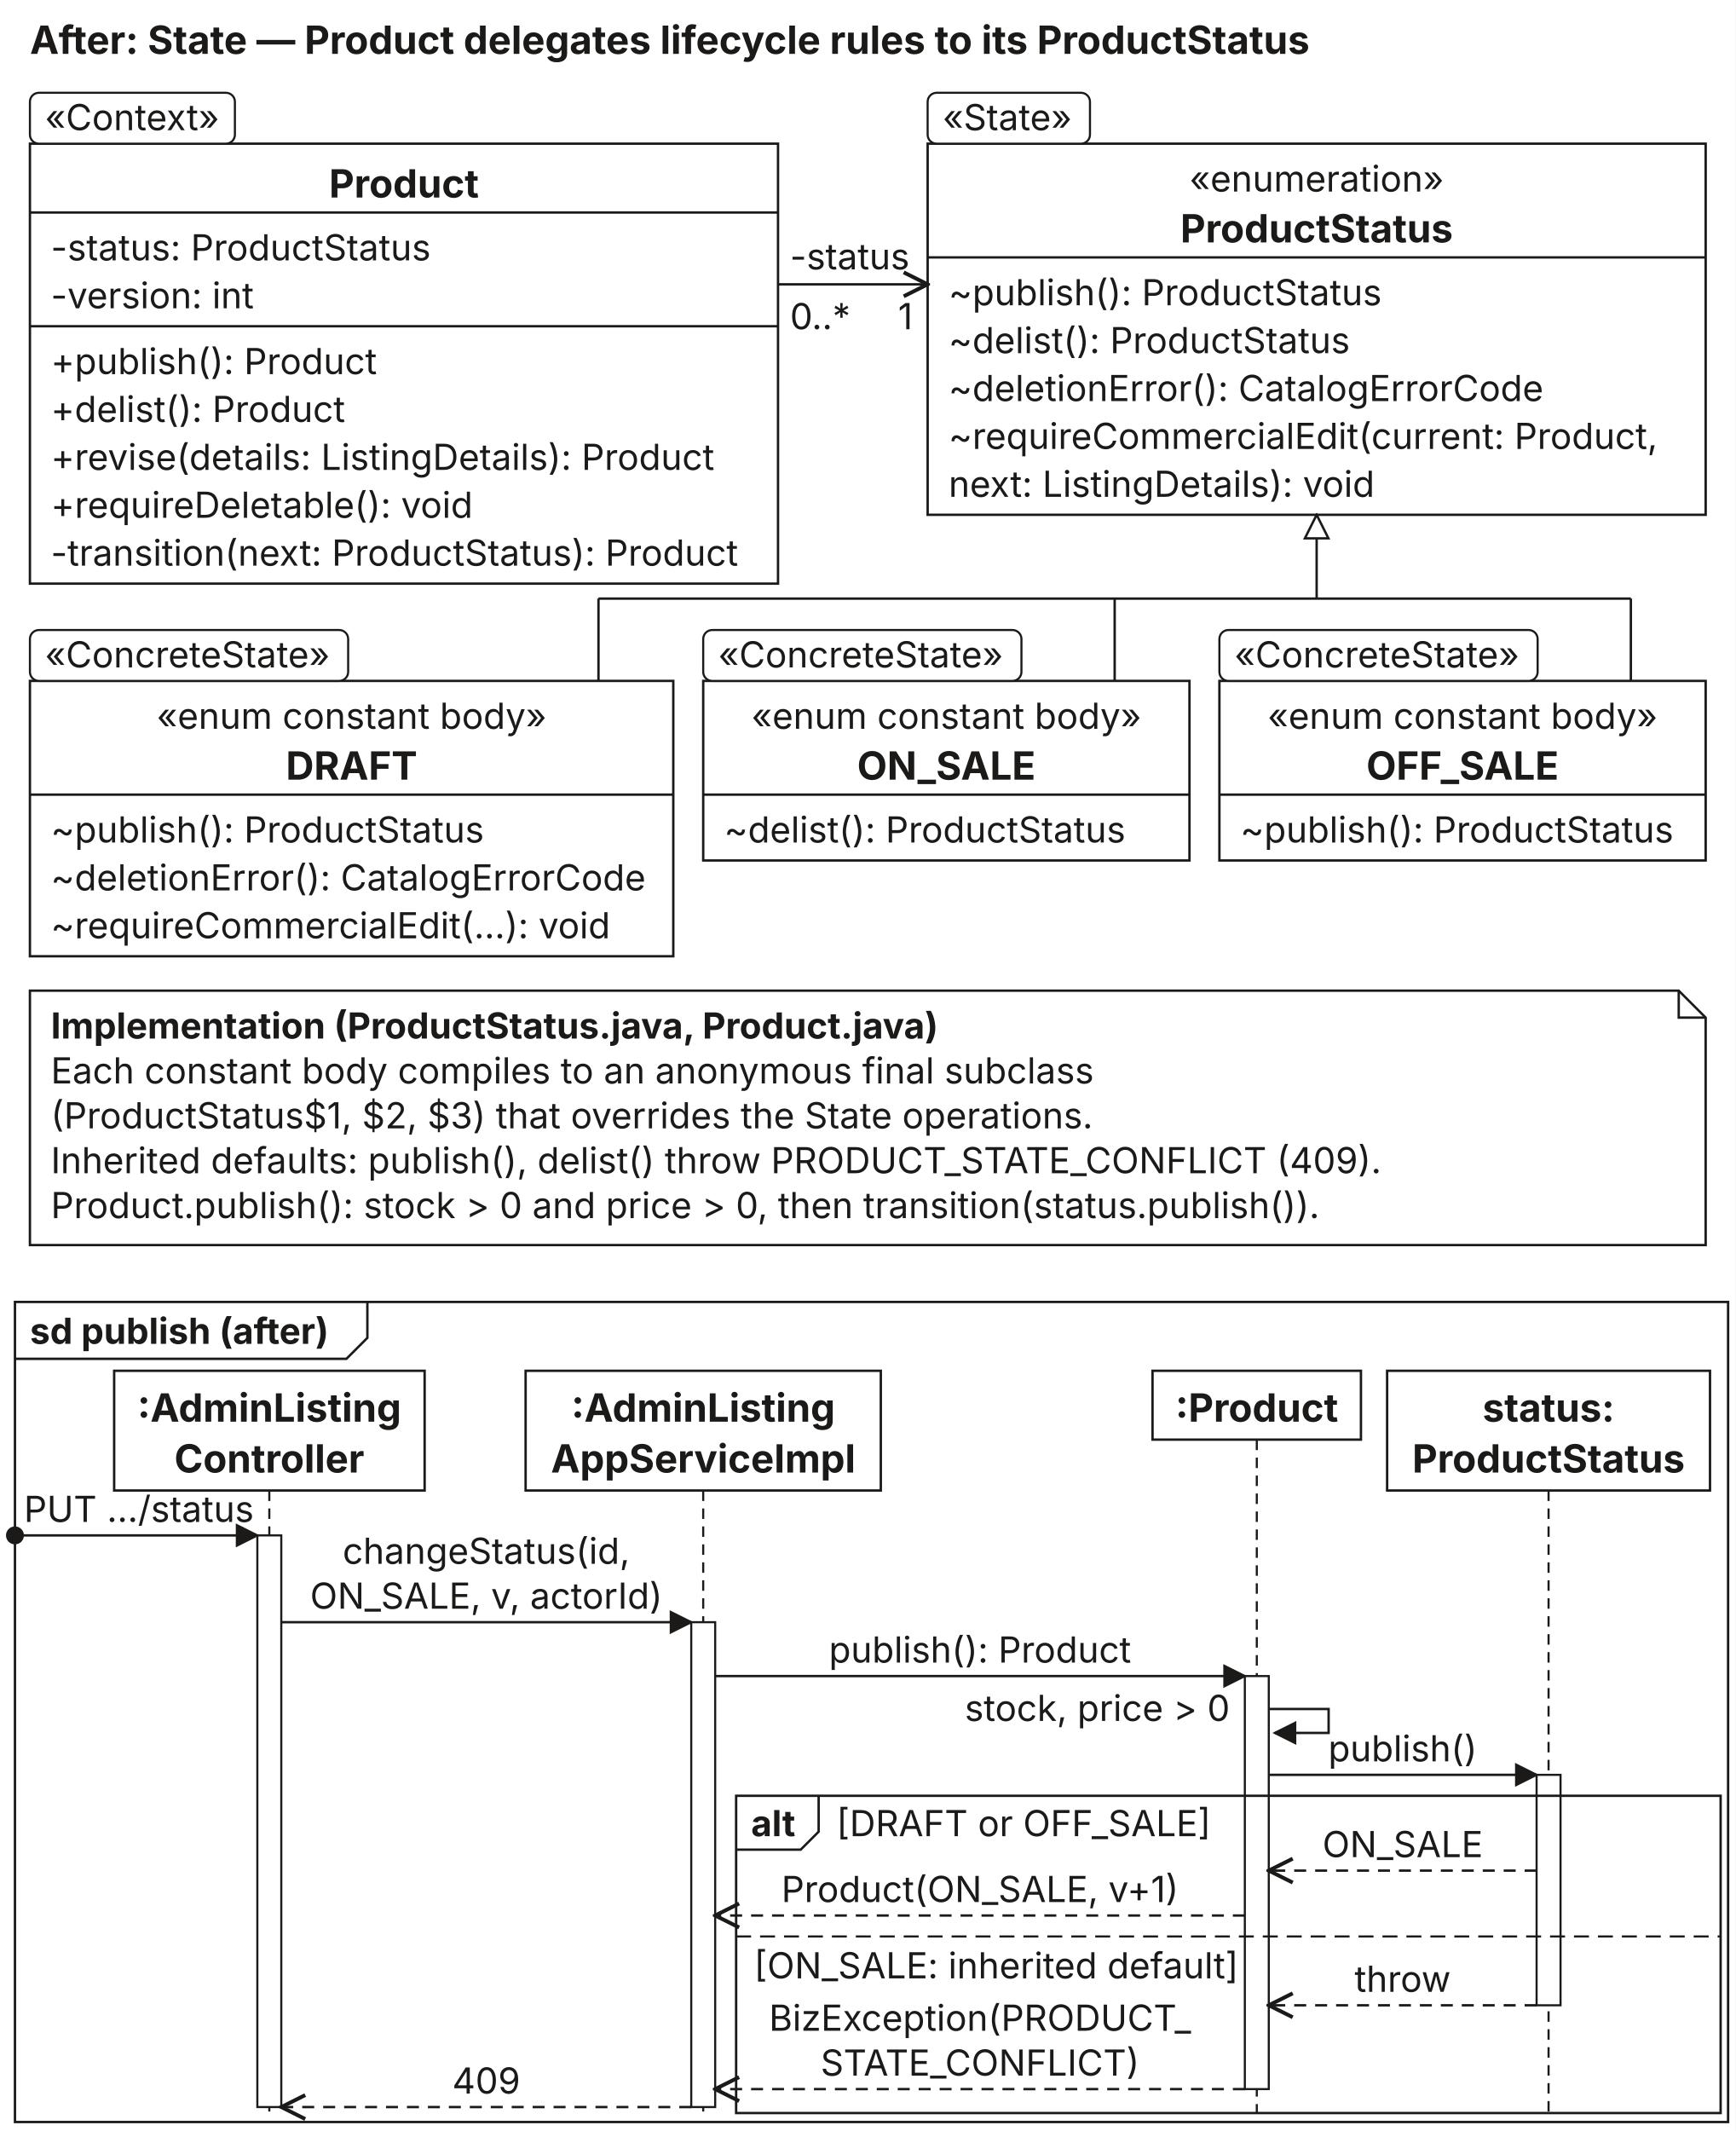
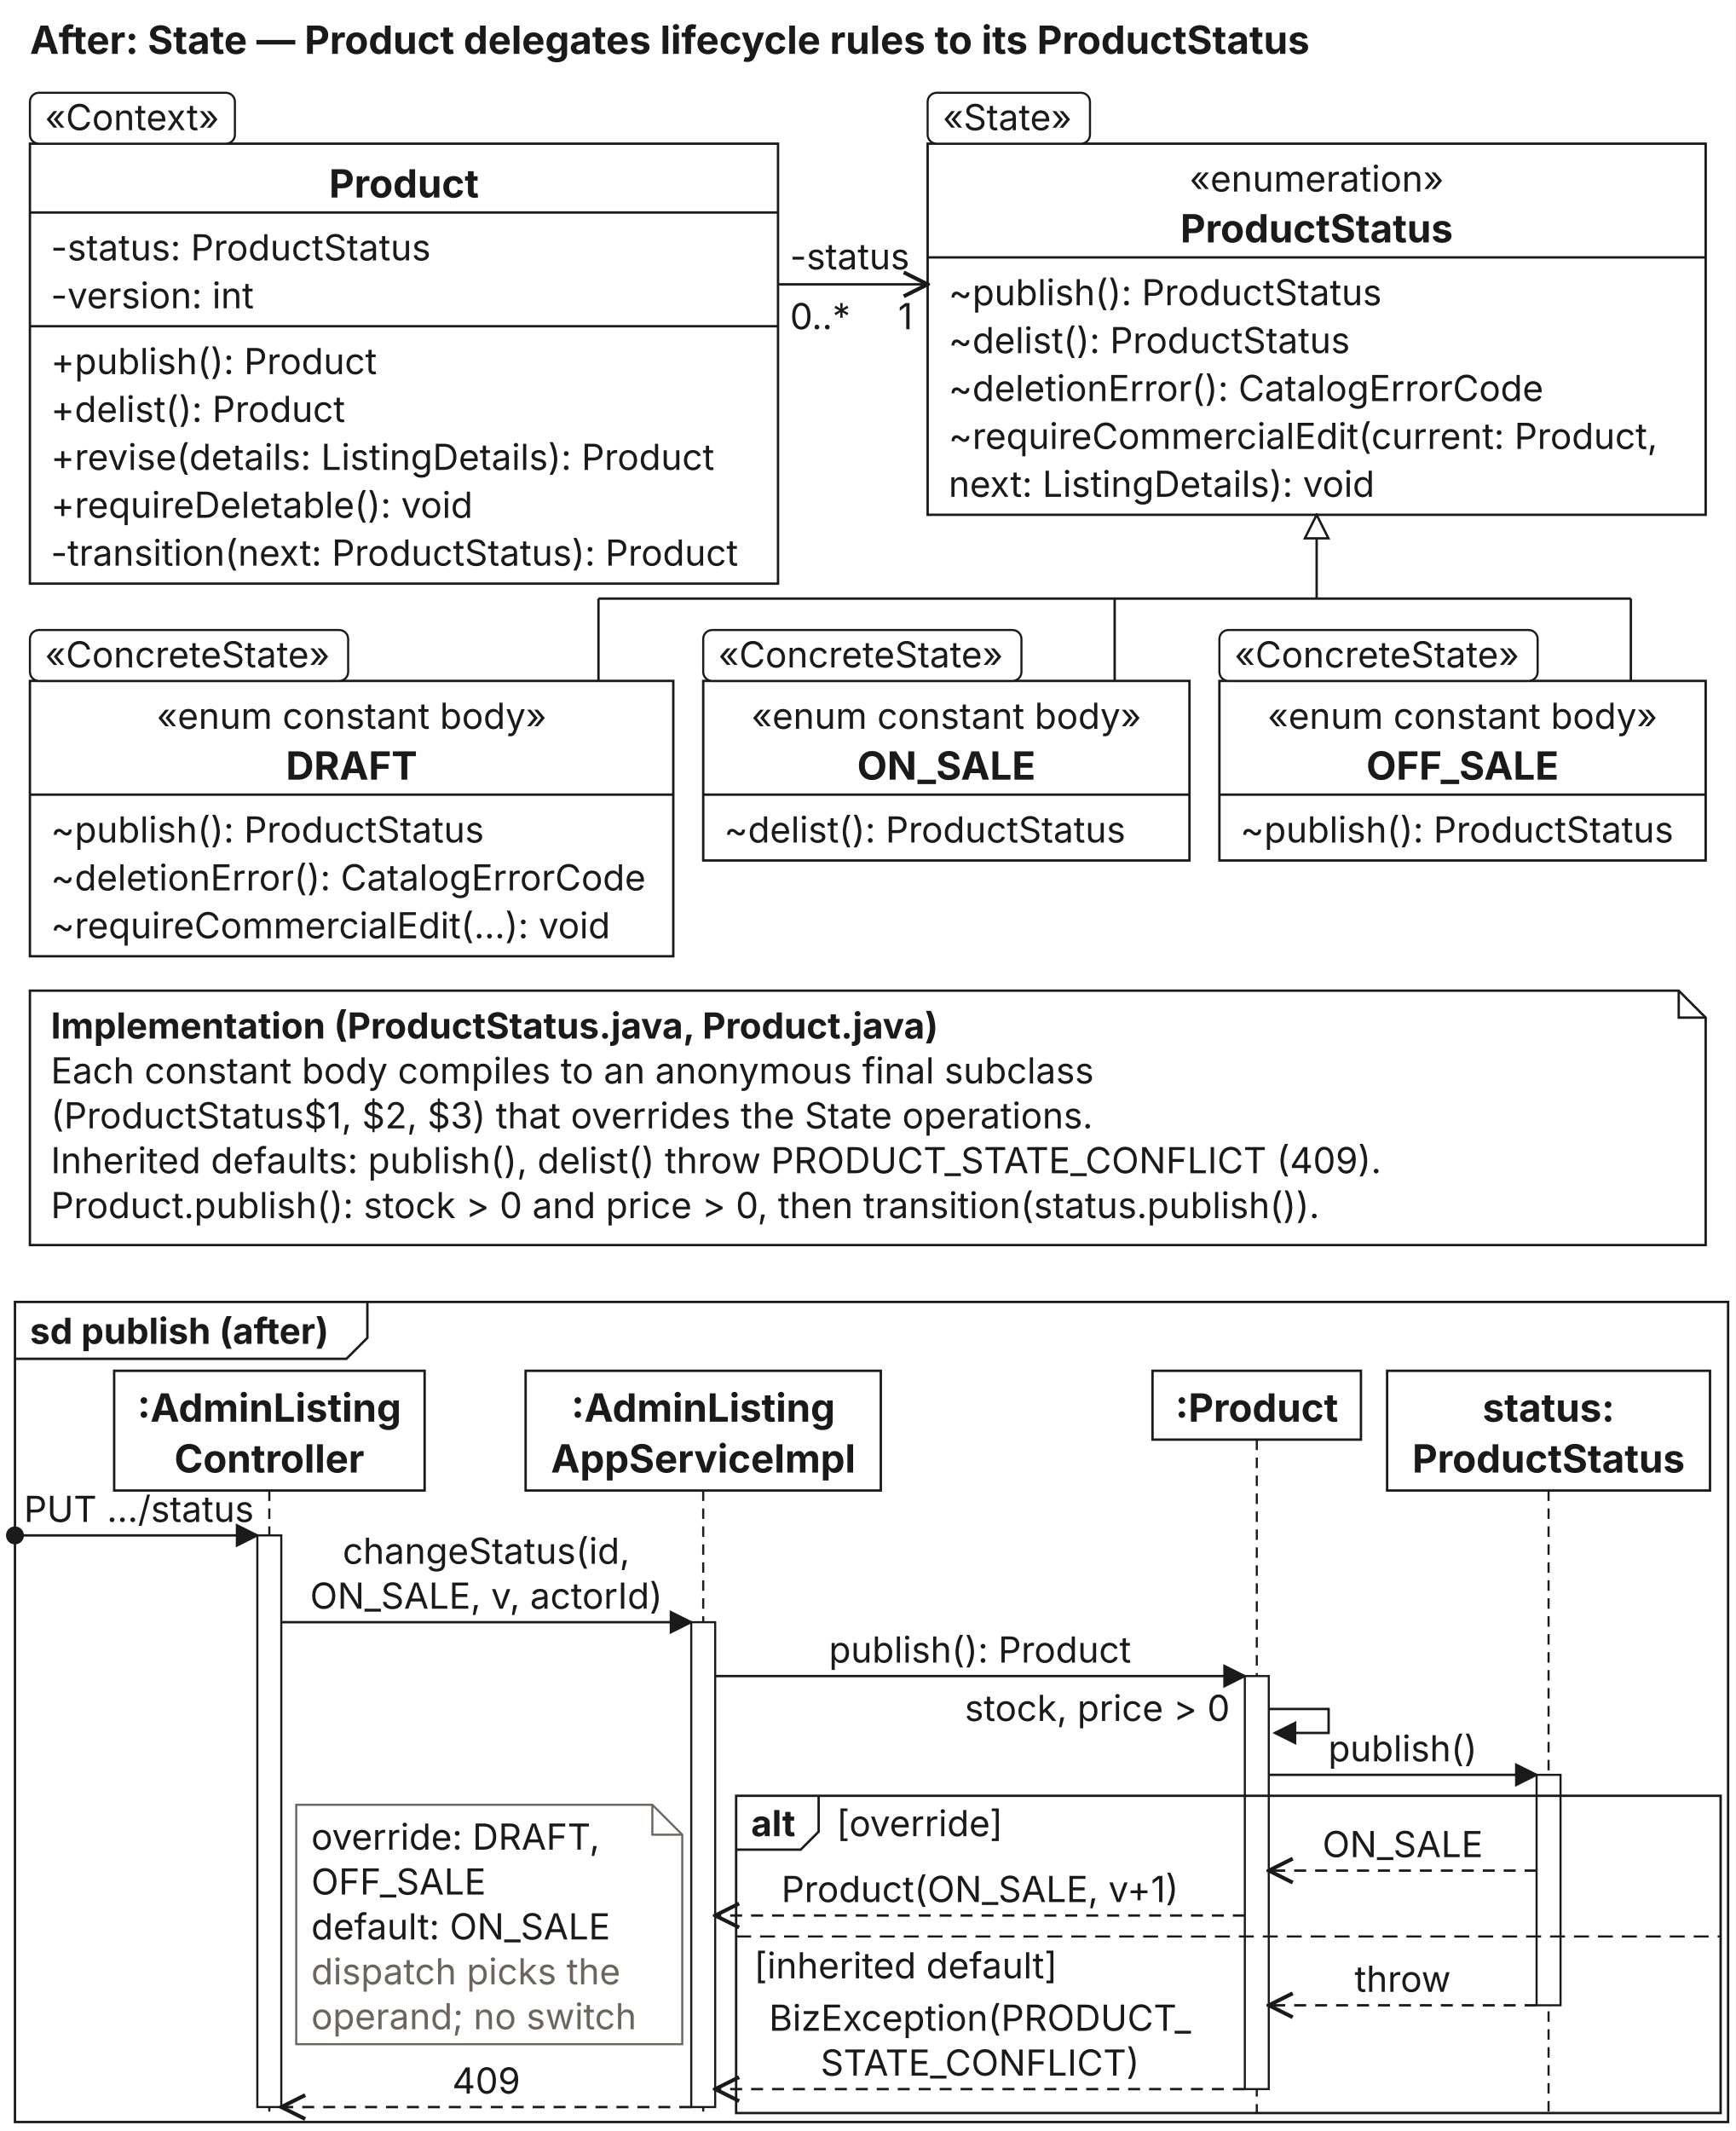
<svg xmlns="http://www.w3.org/2000/svg" width="1160" height="1424" viewBox="0 0 1160 1424" font-family="Inter, Helvetica, Arial, sans-serif">
  <rect x="0" y="0" width="1160" height="1424" fill="#FFFFFF" />
  <defs>
    <marker id="saFill" viewBox="0 0 10 10" refX="9" refY="5" markerWidth="10" markerHeight="10" orient="auto-start-reverse">
      <path d="M0,0 L10,5 L0,10 z" fill="#1B1A18" />
    </marker>
    <marker id="saFillRed" viewBox="0 0 10 10" refX="9" refY="5" markerWidth="10" markerHeight="10" orient="auto-start-reverse">
      <path d="M0,0 L10,5 L0,10 z" fill="#E8402A" />
    </marker>
    <marker id="saOpen" viewBox="0 0 12 12" refX="11" refY="6" markerWidth="12" markerHeight="12" orient="auto-start-reverse">
      <path d="M1,1 L11,6 L1,11" fill="none" stroke="#1B1A18" stroke-width="1.6" />
    </marker>
    <marker id="saTri" viewBox="0 0 16 16" refX="15" refY="8" markerWidth="18" markerHeight="18" markerUnits="userSpaceOnUse" orient="auto-start-reverse">
      <path d="M1,1 L15,8 L1,15 z" fill="#FFFFFF" stroke="#1B1A18" stroke-width="1.4" />
    </marker>
  </defs>
  <text x="20.0" y="36.0" font-size="26" font-weight="700" fill="#1B1A18">After: State — Product delegates lifecycle rules to its ProductStatus</text>
  <rect x="20.0" y="96.0" width="500.0" height="294.0" fill="#FFFFFF" stroke="#1B1A18" stroke-width="1.6" />
  <text x="270.0" y="132.0" font-size="26" font-weight="700" text-anchor="middle" fill="#1B1A18">Product</text>
  <line x1="20.0" y1="142.0" x2="520.0" y2="142.0" stroke="#1B1A18" stroke-width="1.6" />
  <text x="34.0" y="174.0" font-size="24" fill="#1B1A18">-status: ProductStatus</text>
  <text x="34.0" y="206.0" font-size="24" fill="#1B1A18">-version: int</text>
  <line x1="20.0" y1="218.0" x2="520.0" y2="218.0" stroke="#1B1A18" stroke-width="1.6" />
  <text x="34.0" y="250.0" font-size="24" fill="#1B1A18">+publish(): Product</text>
  <text x="34.0" y="282.0" font-size="24" fill="#1B1A18">+delist(): Product</text>
  <text x="34.0" y="314.0" font-size="24" fill="#1B1A18">+revise(details: ListingDetails): Product</text>
  <text x="34.0" y="346.0" font-size="24" fill="#1B1A18">+requireDeletable(): void</text>
  <text x="34.0" y="378.0" font-size="24" fill="#1B1A18">-transition(next: ProductStatus): Product</text>
  <rect x="20.0" y="62.0" width="137.0" height="34.0" rx="6" fill="#FFFFFF" stroke="#1B1A18" stroke-width="1.4" />
  <text x="30.0" y="87.0" font-size="24" fill="#1B1A18">«Context»</text>
  <rect x="620.0" y="96.0" width="520.0" height="248.0" fill="#FFFFFF" stroke="#1B1A18" stroke-width="1.6" />
  <text x="880.0" y="128.0" font-size="24" text-anchor="middle" fill="#1B1A18">«enumeration»</text>
  <text x="880.0" y="162.0" font-size="26" font-weight="700" text-anchor="middle" fill="#1B1A18">ProductStatus</text>
  <line x1="620.0" y1="172.0" x2="1140.0" y2="172.0" stroke="#1B1A18" stroke-width="1.6" />
  <text x="634.0" y="204.0" font-size="24" fill="#1B1A18">~publish(): ProductStatus</text>
  <text x="634.0" y="236.0" font-size="24" fill="#1B1A18">~delist(): ProductStatus</text>
  <text x="634.0" y="268.0" font-size="24" fill="#1B1A18">~deletionError(): CatalogErrorCode</text>
  <text x="634.0" y="300.0" font-size="24" fill="#1B1A18">~requireCommercialEdit(current: Product,</text>
  <text x="634.0" y="332.0" font-size="24" fill="#1B1A18">      next: ListingDetails): void</text>
  <rect x="620.0" y="62.0" width="108.5" height="34.0" rx="6" fill="#FFFFFF" stroke="#1B1A18" stroke-width="1.4" />
  <text x="630.0" y="87.0" font-size="24" fill="#1B1A18">«State»</text>
  <line x1="520.0" y1="190.0" x2="620.0" y2="190.0" stroke="#1B1A18" stroke-width="1.6" marker-end="url(#saOpen)" />
  <text x="528.0" y="180.0" font-size="24" fill="#1B1A18">-status</text>
  <text x="528.0" y="220.0" font-size="24" fill="#1B1A18">0..*</text>
  <text x="610.0" y="220.0" font-size="24" text-anchor="end" fill="#1B1A18">1</text>
  <line x1="880.0" y1="400.0" x2="880.0" y2="344.0" stroke="#1B1A18" stroke-width="1.6" marker-end="url(#saTri)" />
  <rect x="20.0" y="455.0" width="430.0" height="184.0" fill="#FFFFFF" stroke="#1B1A18" stroke-width="1.6" />
  <text x="235.0" y="487.0" font-size="24" text-anchor="middle" fill="#1B1A18">«enum constant body»</text>
  <text x="235.0" y="521.0" font-size="26" font-weight="700" text-anchor="middle" fill="#1B1A18">DRAFT</text>
  <line x1="20.0" y1="531.0" x2="450.0" y2="531.0" stroke="#1B1A18" stroke-width="1.6" />
  <text x="34.0" y="563.0" font-size="24" fill="#1B1A18">~publish(): ProductStatus</text>
  <text x="34.0" y="595.0" font-size="24" fill="#1B1A18">~deletionError(): CatalogErrorCode</text>
  <text x="34.0" y="627.0" font-size="24" fill="#1B1A18">~requireCommercialEdit(…): void</text>
  <rect x="20.0" y="421.0" width="212.7" height="34.0" rx="6" fill="#FFFFFF" stroke="#1B1A18" stroke-width="1.4" />
  <text x="30.0" y="446.0" font-size="24" fill="#1B1A18">«ConcreteState»</text>
  <rect x="470.0" y="455.0" width="325.0" height="120.0" fill="#FFFFFF" stroke="#1B1A18" stroke-width="1.6" />
  <text x="632.5" y="487.0" font-size="24" text-anchor="middle" fill="#1B1A18">«enum constant body»</text>
  <text x="632.5" y="521.0" font-size="26" font-weight="700" text-anchor="middle" fill="#1B1A18">ON_SALE</text>
  <line x1="470.0" y1="531.0" x2="795.0" y2="531.0" stroke="#1B1A18" stroke-width="1.6" />
  <text x="484.0" y="563.0" font-size="24" fill="#1B1A18">~delist(): ProductStatus</text>
  <rect x="470.0" y="421.0" width="212.7" height="34.0" rx="6" fill="#FFFFFF" stroke="#1B1A18" stroke-width="1.4" />
  <text x="480.0" y="446.0" font-size="24" fill="#1B1A18">«ConcreteState»</text>
  <rect x="815.0" y="455.0" width="325.0" height="120.0" fill="#FFFFFF" stroke="#1B1A18" stroke-width="1.6" />
  <text x="977.5" y="487.0" font-size="24" text-anchor="middle" fill="#1B1A18">«enum constant body»</text>
  <text x="977.5" y="521.0" font-size="26" font-weight="700" text-anchor="middle" fill="#1B1A18">OFF_SALE</text>
  <line x1="815.0" y1="531.0" x2="1140.0" y2="531.0" stroke="#1B1A18" stroke-width="1.6" />
  <text x="829.0" y="563.0" font-size="24" fill="#1B1A18">~publish(): ProductStatus</text>
  <rect x="815.0" y="421.0" width="212.7" height="34.0" rx="6" fill="#FFFFFF" stroke="#1B1A18" stroke-width="1.4" />
  <text x="825.0" y="446.0" font-size="24" fill="#1B1A18">«ConcreteState»</text>
  <line x1="400.0" y1="400.0" x2="1090.0" y2="400.0" stroke="#1B1A18" stroke-width="1.6" />
  <line x1="400.0" y1="400.0" x2="400.0" y2="455.0" stroke="#1B1A18" stroke-width="1.6" />
  <line x1="745.0" y1="400.0" x2="745.0" y2="455.0" stroke="#1B1A18" stroke-width="1.6" />
  <line x1="1090.0" y1="400.0" x2="1090.0" y2="455.0" stroke="#1B1A18" stroke-width="1.6" />
  <path d="M20,662 H1122 L1140,680 V832 H20 Z" fill="#FFFFFF" stroke="#1B1A18" stroke-width="1.6" />
  <path d="M1122,662 V680 H1140" fill="none" stroke="#1B1A18" stroke-width="1.6" />
  <text x="34.0" y="694.0" font-size="24" font-weight="700" fill="#1B1A18">Implementation (ProductStatus.java, Product.java)</text>
  <text x="34.0" y="724.0" font-size="24" fill="#1B1A18">Each constant body compiles to an anonymous final subclass</text>
  <text x="34.0" y="754.0" font-size="24" fill="#1B1A18">(ProductStatus$1, $2, $3) that overrides the State operations.</text>
  <text x="34.0" y="784.0" font-size="24" fill="#1B1A18">Inherited defaults: publish(), delist() throw PRODUCT_STATE_CONFLICT (409).</text>
  <text x="34.0" y="814.0" font-size="24" fill="#1B1A18">Product.publish(): stock &gt; 0 and price &gt; 0, then transition(status.publish()).</text>
  <rect x="10.0" y="870.0" width="1145.0" height="548.0" fill="none" stroke="#1B1A18" stroke-width="1.6" />
  <path d="M10,908 H231.537 L245.537,894 V870" fill="none" stroke="#1B1A18" stroke-width="1.6" />
  <text x="20.0" y="898.0" font-size="24" font-weight="700" fill="#1B1A18">sd publish (after)</text>
  <rect x="76.3" y="916.0" width="207.5" height="80.0" fill="#FFFFFF" stroke="#1B1A18" stroke-width="1.6" />
  <text x="180.0" y="950.0" font-size="26" font-weight="700" text-anchor="middle" fill="#1B1A18">:AdminListing</text>
  <text x="180.0" y="984.0" font-size="26" font-weight="700" text-anchor="middle" fill="#1B1A18">Controller</text>
  <line x1="180.0" y1="996.0" x2="180.0" y2="1412.0" stroke="#1B1A18" stroke-width="1.4" stroke-dasharray="7 5" />
  <rect x="351.3" y="916.0" width="237.4" height="80.0" fill="#FFFFFF" stroke="#1B1A18" stroke-width="1.6" />
  <text x="470.0" y="950.0" font-size="26" font-weight="700" text-anchor="middle" fill="#1B1A18">:AdminListing</text>
  <text x="470.0" y="984.0" font-size="26" font-weight="700" text-anchor="middle" fill="#1B1A18">AppServiceImpl</text>
  <line x1="470.0" y1="996.0" x2="470.0" y2="1412.0" stroke="#1B1A18" stroke-width="1.4" stroke-dasharray="7 5" />
  <rect x="770.3" y="916.0" width="139.3" height="46.0" fill="#FFFFFF" stroke="#1B1A18" stroke-width="1.6" />
  <text x="840.0" y="950.0" font-size="26" font-weight="700" text-anchor="middle" fill="#1B1A18">:Product</text>
  <line x1="840.0" y1="962.0" x2="840.0" y2="1412.0" stroke="#1B1A18" stroke-width="1.4" stroke-dasharray="7 5" />
  <rect x="927.1" y="916.0" width="215.8" height="80.0" fill="#FFFFFF" stroke="#1B1A18" stroke-width="1.6" />
  <text x="1035.0" y="950.0" font-size="26" font-weight="700" text-anchor="middle" fill="#1B1A18">status:</text>
  <text x="1035.0" y="984.0" font-size="26" font-weight="700" text-anchor="middle" fill="#1B1A18">ProductStatus</text>
  <line x1="1035.0" y1="996.0" x2="1035.0" y2="1412.0" stroke="#1B1A18" stroke-width="1.4" stroke-dasharray="7 5" />
  <rect x="172.0" y="1026.0" width="16.0" height="382.0" fill="#FFFFFF" stroke="#1B1A18" stroke-width="1.4" />
  <circle cx="10" cy="1026" r="6" fill="#1B1A18" />
  <line x1="10.0" y1="1026.0" x2="172.0" y2="1026.0" stroke="#1B1A18" stroke-width="1.6" marker-end="url(#saFill)" />
  <text x="16.0" y="1017.0" font-size="24" fill="#1B1A18">PUT …/status</text>
  <rect x="462.0" y="1084.0" width="16.0" height="324.0" fill="#FFFFFF" stroke="#1B1A18" stroke-width="1.4" />
  <line x1="188.0" y1="1084.0" x2="462.0" y2="1084.0" stroke="#1B1A18" stroke-width="1.6" marker-end="url(#saFill)" />
  <text x="325.0" y="1045.0" font-size="24" text-anchor="middle" fill="#1B1A18">changeStatus(id,</text>
  <text x="325.0" y="1075.0" font-size="24" text-anchor="middle" fill="#1B1A18">ON_SALE, v, actorId)</text>
  <rect x="832.0" y="1120.0" width="16.0" height="276.0" fill="#FFFFFF" stroke="#1B1A18" stroke-width="1.4" />
  <line x1="478.0" y1="1120.0" x2="832.0" y2="1120.0" stroke="#1B1A18" stroke-width="1.6" marker-end="url(#saFill)" />
  <text x="655.0" y="1111.0" font-size="24" text-anchor="middle" fill="#1B1A18">publish(): Product</text>
  <path d="M848,1142 H888 V1158 H852" fill="none" stroke="#1B1A18" stroke-width="1.6" marker-end="url(#saFill)" />
  <text x="822.0" y="1150.0" font-size="24" text-anchor="end" fill="#1B1A18">stock, price &gt; 0</text>
  <rect x="1027.0" y="1186.0" width="16.0" height="154.0" fill="#FFFFFF" stroke="#1B1A18" stroke-width="1.4" />
  <line x1="848.0" y1="1186.0" x2="1027.0" y2="1186.0" stroke="#1B1A18" stroke-width="1.6" marker-end="url(#saFill)" />
  <text x="937.5" y="1177.0" font-size="24" text-anchor="middle" fill="#1B1A18">publish()</text>
  <rect x="492.0" y="1200.0" width="658.0" height="212.0" fill="none" stroke="#1B1A18" stroke-width="1.6" />
  <path d="M492,1236 H535.146 L547.146,1224 V1200" fill="none" stroke="#1B1A18" stroke-width="1.6" />
  <text x="502.0" y="1227.0" font-size="24" font-weight="700" fill="#1B1A18">alt</text>
-   <text x="559.1" y="1227.0" font-size="24" fill="#1B1A18">[DRAFT or OFF_SALE]</text>
+   <text x="559.1" y="1227.0" font-size="24" fill="#1B1A18">[override]</text>
+   <path d="M198 1206 H436 L456 1226 V1366 H198 Z" fill="#FFFFFF" stroke="#6B655C" stroke-width="1.4" />
+   <path d="M436 1206 V1226 H456" fill="none" stroke="#6B655C" stroke-width="1.4" />
+   <text x="208" y="1236" font-size="24" fill="#1B1A18">override: DRAFT,</text>
+   <text x="208" y="1266" font-size="24" fill="#1B1A18">  OFF_SALE</text>
+   <text x="208" y="1296" font-size="24" fill="#1B1A18">default: ON_SALE</text>
+   <text x="208" y="1326" font-size="24" fill="#6B655C">dispatch picks the</text>
+   <text x="208" y="1356" font-size="24" fill="#6B655C">operand; no switch</text>
  <line x1="492.0" y1="1294.0" x2="1150.0" y2="1294.0" stroke="#1B1A18" stroke-width="1.4" stroke-dasharray="10 6" />
-   <text x="504.0" y="1322.0" font-size="24" fill="#1B1A18">[ON_SALE: inherited default]</text>
+   <text x="504.0" y="1322.0" font-size="24" fill="#1B1A18">[inherited default]</text>
  <line x1="1027.0" y1="1250.0" x2="848.0" y2="1250.0" stroke="#1B1A18" stroke-width="1.6" stroke-dasharray="8 6" marker-end="url(#saOpen)" />
  <text x="937.5" y="1241.0" font-size="24" text-anchor="middle" fill="#1B1A18">ON_SALE</text>
  <line x1="832.0" y1="1280.0" x2="478.0" y2="1280.0" stroke="#1B1A18" stroke-width="1.6" stroke-dasharray="8 6" marker-end="url(#saOpen)" />
  <text x="655.0" y="1271.0" font-size="24" text-anchor="middle" fill="#1B1A18">Product(ON_SALE, v+1)</text>
  <line x1="1027.0" y1="1340.0" x2="848.0" y2="1340.0" stroke="#1B1A18" stroke-width="1.6" stroke-dasharray="8 6" marker-end="url(#saOpen)" />
  <text x="937.5" y="1331.0" font-size="24" text-anchor="middle" fill="#1B1A18">throw</text>
  <line x1="832.0" y1="1396.0" x2="478.0" y2="1396.0" stroke="#1B1A18" stroke-width="1.6" stroke-dasharray="8 6" marker-end="url(#saOpen)" />
  <text x="655.0" y="1357.0" font-size="24" text-anchor="middle" fill="#1B1A18">BizException(PRODUCT_</text>
  <text x="655.0" y="1387.0" font-size="24" text-anchor="middle" fill="#1B1A18">STATE_CONFLICT)</text>
  <line x1="462.0" y1="1408.0" x2="188.0" y2="1408.0" stroke="#1B1A18" stroke-width="1.6" stroke-dasharray="8 6" marker-end="url(#saOpen)" />
  <text x="325.0" y="1399.0" font-size="24" text-anchor="middle" fill="#1B1A18">409</text>
</svg>
